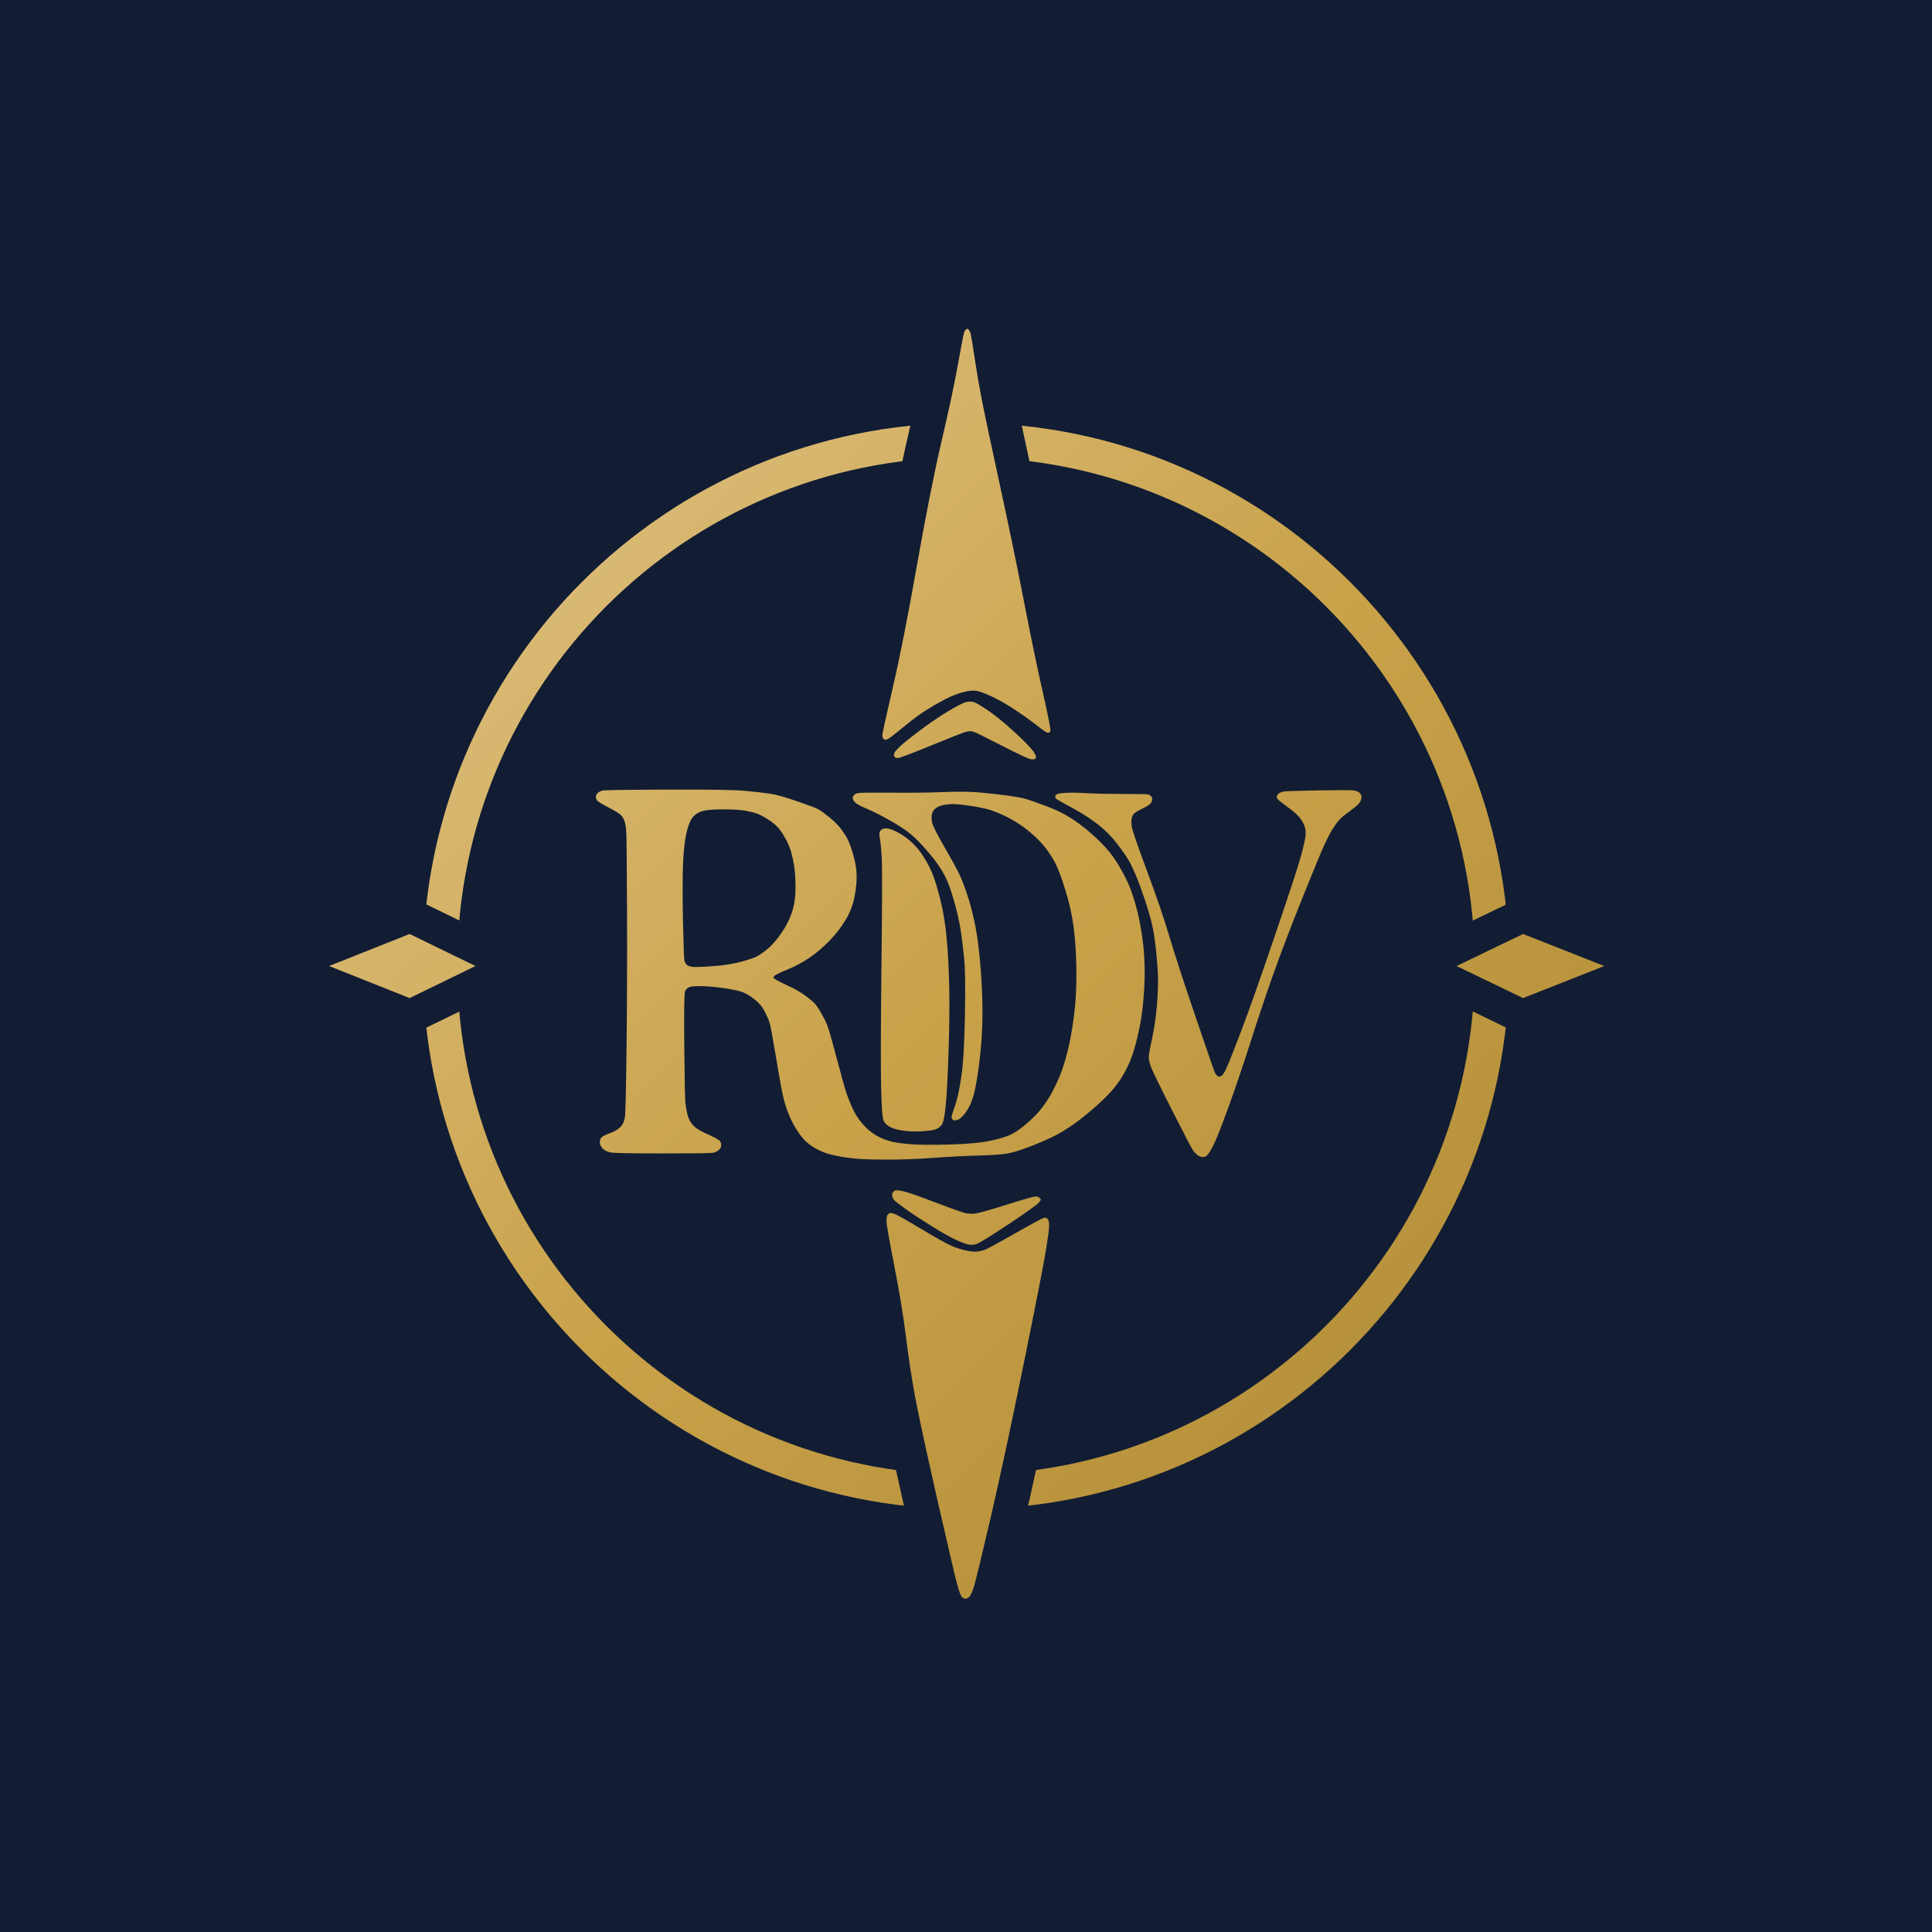
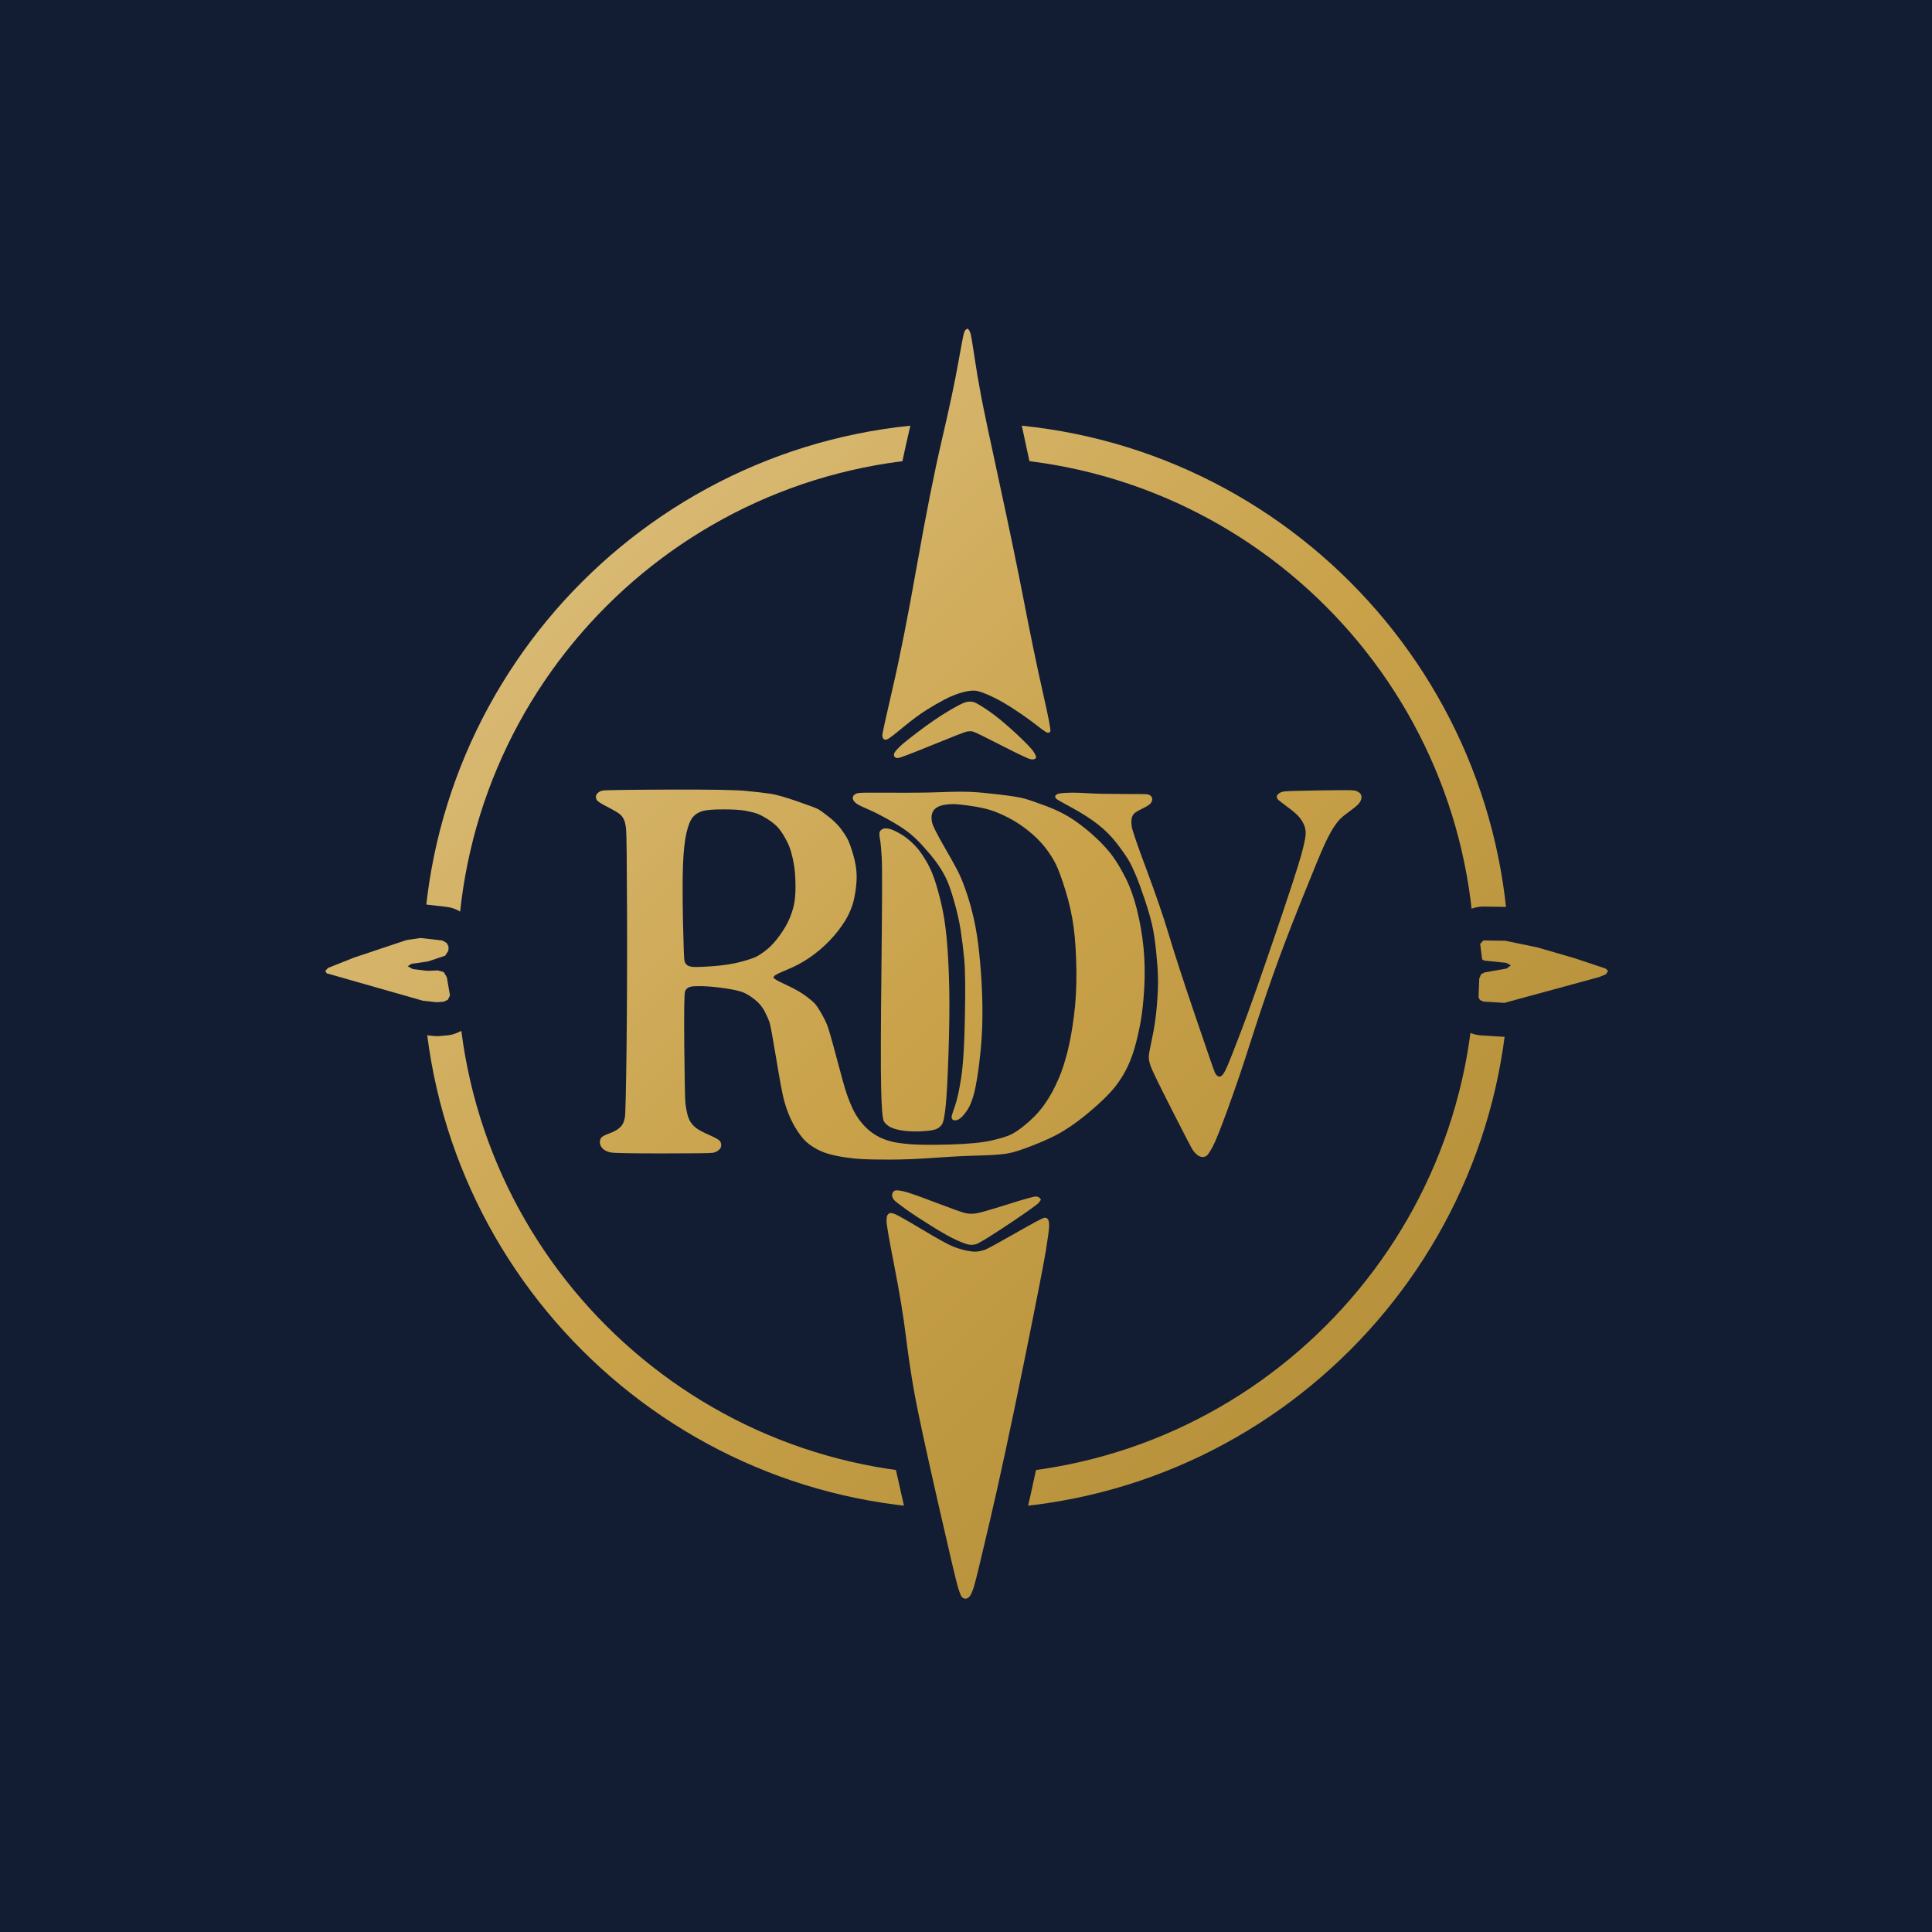
<svg xmlns="http://www.w3.org/2000/svg" viewBox="-33.79 -38.84 313.51 313.51">
  <defs>
    <linearGradient id="gicon" gradientUnits="userSpaceOnUse" x1="6.97" y1="1.92" x2="238.97" y2="233.92">
      <stop offset="0" stop-color="#e6cd96" />
      <stop offset="0.5" stop-color="#c9a24a" />
      <stop offset="1" stop-color="#a8842f" />
    </linearGradient>
    <mask id="micon" maskUnits="userSpaceOnUse" x="6.97" y="1.92" width="232.00" height="232.00">
      <rect x="6.97" y="1.92" width="232.00" height="232.00" fill="#fff" />
      <path d="M111.38 158.15Q110.75 157.94 110.55 158.03Q110.35 158.12 110.21 158.35Q110.07 158.58 110.07 159.33Q110.06 160.08 111.34 166.62Q112.62 173.17 113.21 178.00Q113.81 182.83 114.59 187.21Q115.38 191.58 118.32 204.54Q121.27 217.50 121.68 218.79Q122.08 220.08 122.29 220.30Q122.50 220.52 122.79 220.58Q123.08 220.65 123.45 220.32Q123.82 220.00 124.24 218.67Q124.66 217.33 126.93 207.58Q129.20 197.83 132.33 182.46Q135.45 167.08 135.94 164.00Q136.44 160.92 136.45 160.12Q136.47 159.33 136.27 159.03Q136.07 158.73 135.70 158.76Q135.33 158.79 131.00 161.26Q126.67 163.73 126.08 163.94Q125.50 164.16 124.83 164.25Q124.17 164.33 123.00 164.09Q121.83 163.84 120.62 163.33Q119.42 162.81 115.71 160.59Q112.00 158.37 111.38 158.15Z" fill="#000" stroke="#000" stroke-width="11.0" stroke-linejoin="round" />
      <path d="M111.06 154.73Q110.94 155.00 111.00 155.29Q111.06 155.58 111.28 155.87Q111.50 156.15 113.21 157.38Q114.92 158.60 117.38 160.12Q119.83 161.65 121.25 162.31Q122.67 162.96 123.29 163.10Q123.92 163.24 124.58 163.06Q125.25 162.89 129.88 159.81Q134.50 156.72 134.81 156.28L135.13 155.83L134.94 155.59Q134.75 155.34 134.29 155.32Q133.83 155.30 129.71 156.60Q125.58 157.90 124.62 158.06Q123.67 158.21 122.79 158.00Q121.92 157.78 117.88 156.24Q113.83 154.69 112.79 154.47Q111.75 154.25 111.47 154.35Q111.19 154.45 111.06 154.73Z" fill="#000" stroke="#000" stroke-width="11.0" stroke-linejoin="round" />
      <path d="M134.28 84.19Q134.48 83.92 133.86 83.04Q133.23 82.17 130.87 79.99Q128.50 77.81 126.67 76.54Q124.83 75.28 124.25 75.10Q123.67 74.92 122.96 75.09Q122.25 75.27 120.04 76.59Q117.83 77.92 115.33 79.81Q112.83 81.70 112.18 82.35Q111.52 83.00 111.35 83.33Q111.19 83.67 111.34 83.92Q111.50 84.18 111.92 84.17Q112.33 84.17 117.46 82.07Q122.58 79.97 123.12 79.87Q123.67 79.77 124.08 79.87Q124.50 79.96 128.71 82.12Q132.92 84.28 133.50 84.37Q134.08 84.46 134.28 84.19Z" fill="#000" stroke="#000" stroke-width="11.0" stroke-linejoin="round" />
      <path d="M123.43 14.70L123.24 14.48L123.04 14.58Q122.83 14.68 122.67 15.09Q122.51 15.50 121.69 20.12Q120.87 24.75 119.04 32.58Q117.21 40.42 115.00 52.92Q112.79 65.42 111.08 72.75Q109.38 80.08 109.39 80.50Q109.41 80.92 109.62 81.10Q109.83 81.29 110.25 81.10Q110.67 80.91 112.83 79.12Q115.00 77.34 116.50 76.40Q118.00 75.45 119.50 74.67Q121.00 73.88 122.46 73.49Q123.92 73.10 124.79 73.29Q125.67 73.48 127.25 74.23Q128.83 74.97 130.88 76.32Q132.92 77.67 134.42 78.84Q135.92 80.02 136.20 80.06Q136.48 80.10 136.65 79.84Q136.81 79.58 135.43 73.50Q134.05 67.42 132.42 59.00Q130.79 50.58 128.42 39.67Q126.05 28.75 125.43 25.50Q124.81 22.25 124.34 19.08Q123.87 15.92 123.74 15.42Q123.61 14.92 123.43 14.70Z" fill="#000" stroke="#000" stroke-width="11.0" stroke-linejoin="round" />
-       <path d="M226.54 117.92L213.36 112.72L202.57 117.92L213.36 123.12Z" fill="#000" stroke="#000" stroke-width="11.0" stroke-linejoin="round" />
-       <path d="M19.61 117.92L32.68 112.72L43.37 117.92L32.68 123.12Z" fill="#000" stroke="#000" stroke-width="11.0" stroke-linejoin="round" />
+       <path d="M206.14 122.99L206.35 123.42L206.92 123.69L210.32 123.90L225.71 119.71L226.82 119.25L227.16 118.70L226.75 118.33L221.72 116.65L215.65 114.89L210.47 113.82L206.92 113.77L206.40 114.33L206.72 116.84L207.07 117.04L210.62 117.40L211.38 117.81L210.69 118.33L207.14 118.95L206.56 119.24L206.25 119.96Z" fill="#000" stroke="#000" stroke-width="11.0" stroke-linejoin="round" />
+       <path d="M39.23 122.69L38.72 119.74L38.23 118.91L37.27 118.63L35.57 118.70L33.20 118.42L32.36 117.96L32.98 117.56L35.64 117.18L38.45 116.24L38.97 115.44L39.00 114.78L38.72 114.20L38.01 113.78L34.46 113.37L32.16 113.71L23.66 116.55L19.44 118.23L19.00 118.70L19.22 119.10L34.83 123.55L37.12 123.80L38.23 123.70L38.88 123.40Z" fill="#000" stroke="#000" stroke-width="11.0" stroke-linejoin="round" />
    </mask>
  </defs>
  <rect x="-33.79" y="-38.84" width="313.51" height="313.51" fill="#121d33" />
  <g fill="url(#gicon)">
    <path fill-rule="evenodd" mask="url(#micon)" d="M211.11 117.92A88.14 88.14 0 1 0 34.83 117.92A88.14 88.14 0 1 0 211.11 117.92ZM205.53 117.92A82.56 82.56 0 1 0 40.41 117.92A82.56 82.56 0 1 0 205.53 117.92Z" />
    <path fill-rule="evenodd" d="M111.38 158.15Q110.75 157.94 110.55 158.03Q110.35 158.12 110.21 158.35Q110.07 158.58 110.07 159.33Q110.06 160.08 111.34 166.62Q112.62 173.17 113.21 178.00Q113.81 182.83 114.59 187.21Q115.38 191.58 118.32 204.54Q121.27 217.50 121.68 218.79Q122.08 220.08 122.29 220.30Q122.50 220.52 122.79 220.58Q123.08 220.65 123.45 220.32Q123.82 220.00 124.24 218.67Q124.66 217.33 126.93 207.58Q129.20 197.83 132.33 182.46Q135.45 167.08 135.94 164.00Q136.44 160.92 136.45 160.12Q136.47 159.33 136.27 159.03Q136.07 158.73 135.70 158.76Q135.33 158.79 131.00 161.26Q126.67 163.73 126.08 163.94Q125.50 164.16 124.83 164.25Q124.17 164.33 123.00 164.09Q121.83 163.84 120.62 163.33Q119.42 162.81 115.71 160.59Q112.00 158.37 111.38 158.15Z" />
    <path fill-rule="evenodd" d="M111.06 154.73Q110.94 155.00 111.00 155.29Q111.06 155.58 111.28 155.87Q111.50 156.15 113.21 157.38Q114.92 158.60 117.38 160.12Q119.83 161.65 121.25 162.31Q122.67 162.96 123.29 163.10Q123.92 163.24 124.58 163.06Q125.25 162.89 129.88 159.81Q134.50 156.72 134.81 156.28L135.13 155.83L134.94 155.59Q134.75 155.34 134.29 155.32Q133.83 155.30 129.71 156.60Q125.58 157.90 124.62 158.06Q123.67 158.21 122.79 158.00Q121.92 157.78 117.88 156.24Q113.83 154.69 112.79 154.47Q111.75 154.25 111.47 154.35Q111.19 154.45 111.06 154.73Z" />
    <path fill-rule="evenodd" d="M134.28 84.19Q134.48 83.92 133.86 83.04Q133.23 82.17 130.87 79.99Q128.50 77.81 126.67 76.54Q124.83 75.28 124.25 75.10Q123.67 74.92 122.96 75.09Q122.25 75.27 120.04 76.59Q117.83 77.92 115.33 79.81Q112.83 81.70 112.18 82.35Q111.52 83.00 111.35 83.33Q111.19 83.67 111.34 83.92Q111.50 84.18 111.92 84.17Q112.33 84.17 117.46 82.07Q122.58 79.97 123.12 79.87Q123.67 79.77 124.08 79.87Q124.50 79.96 128.71 82.12Q132.92 84.28 133.50 84.37Q134.08 84.46 134.28 84.19Z" />
    <path fill-rule="evenodd" d="M123.43 14.70L123.24 14.48L123.04 14.58Q122.83 14.68 122.67 15.09Q122.51 15.50 121.69 20.12Q120.87 24.75 119.04 32.58Q117.21 40.42 115.00 52.92Q112.79 65.42 111.08 72.75Q109.38 80.08 109.39 80.50Q109.41 80.92 109.62 81.10Q109.83 81.29 110.25 81.10Q110.67 80.91 112.83 79.12Q115.00 77.34 116.50 76.40Q118.00 75.45 119.50 74.67Q121.00 73.88 122.46 73.49Q123.92 73.10 124.79 73.29Q125.67 73.48 127.25 74.23Q128.83 74.97 130.88 76.32Q132.92 77.67 134.42 78.84Q135.92 80.02 136.20 80.06Q136.48 80.10 136.65 79.84Q136.81 79.58 135.43 73.50Q134.05 67.42 132.42 59.00Q130.79 50.58 128.42 39.67Q126.05 28.75 125.43 25.50Q124.81 22.25 124.34 19.08Q123.87 15.92 123.74 15.42Q123.61 14.92 123.43 14.70Z" />
-     <path fill-rule="evenodd" d="M226.54 117.92L213.36 112.72L202.57 117.92L213.36 123.12Z" />
-     <path fill-rule="evenodd" d="M19.61 117.92L32.68 112.72L43.37 117.92L32.68 123.12Z" />
+     <path fill-rule="evenodd" d="M206.14 122.99L206.35 123.42L206.92 123.69L210.32 123.90L225.71 119.71L226.82 119.25L227.16 118.70L226.75 118.33L221.72 116.65L215.65 114.89L210.47 113.82L206.92 113.77L206.40 114.33L206.72 116.84L207.07 117.04L210.62 117.40L211.38 117.81L210.69 118.33L207.14 118.95L206.56 119.24L206.25 119.96Z" />
+     <path fill-rule="evenodd" d="M39.23 122.69L38.72 119.74L38.23 118.91L37.27 118.63L35.57 118.70L33.20 118.42L32.36 117.96L32.98 117.56L35.64 117.18L38.45 116.24L38.97 115.44L39.00 114.78L38.72 114.20L38.01 113.78L34.46 113.37L32.16 113.71L23.66 116.55L19.44 118.23L19.00 118.70L19.22 119.10L34.83 123.55L37.12 123.80L38.23 123.70L38.88 123.40Z" />
    <path fill-rule="evenodd" d="M110.33 95.62Q109.75 95.53 109.43 95.69Q109.10 95.85 108.97 96.13Q108.84 96.42 109.00 97.29Q109.17 98.17 109.29 100.33Q109.42 102.50 109.25 117.58Q109.08 132.67 109.19 137.58Q109.29 142.50 109.64 143.12Q110.00 143.73 110.79 144.11Q111.58 144.48 112.96 144.66Q114.33 144.83 115.92 144.73Q117.50 144.63 118.08 144.40Q118.66 144.18 119.03 143.67Q119.41 143.17 119.66 140.71Q119.92 138.25 120.12 132.21Q120.33 126.17 120.25 121.75Q120.17 117.33 119.85 113.67Q119.53 110.00 118.78 107.08Q118.04 104.17 117.49 102.88Q116.94 101.58 116.38 100.67Q115.83 99.75 115.27 99.04Q114.70 98.33 113.85 97.58Q113.00 96.83 111.96 96.27Q110.92 95.70 110.33 95.62Z M186.86 89.84Q186.50 89.52 185.96 89.43Q185.42 89.33 180.25 89.42Q175.08 89.50 174.54 89.60Q174.00 89.70 173.71 89.94Q173.43 90.17 173.40 90.38Q173.38 90.58 173.50 90.79Q173.61 90.99 175.06 92.05Q176.50 93.11 177.01 93.72Q177.53 94.33 177.83 95.04Q178.13 95.75 178.08 96.58Q178.04 97.42 177.35 99.96Q176.66 102.50 173.06 113.08Q169.45 123.67 167.62 128.46Q165.79 133.25 165.30 134.33Q164.81 135.42 164.49 135.69Q164.17 135.96 163.87 135.81Q163.56 135.65 163.35 135.20Q163.14 134.75 160.19 126.08Q157.25 117.42 155.93 113.00Q154.61 108.58 152.28 102.33Q149.94 96.08 149.85 95.21Q149.75 94.33 149.87 93.88Q149.99 93.42 150.29 93.14Q150.58 92.86 151.66 92.34Q152.74 91.81 152.98 91.45Q153.21 91.08 153.18 90.79Q153.15 90.50 152.95 90.31Q152.75 90.13 152.46 90.06Q152.17 90.00 148.42 90.00Q144.67 90.00 142.71 89.88Q140.75 89.75 139.38 89.81Q138.00 89.86 137.71 90.06Q137.43 90.25 137.43 90.42Q137.43 90.58 137.59 90.76Q137.75 90.94 140.17 92.24Q142.58 93.54 144.37 94.94Q146.16 96.33 147.52 98.12Q148.88 99.92 149.40 100.83Q149.92 101.75 150.52 103.17Q151.12 104.58 151.93 107.00Q152.74 109.42 153.14 111.12Q153.54 112.83 153.81 115.46Q154.08 118.08 154.12 119.79Q154.17 121.50 153.94 124.33Q153.70 127.17 153.17 129.62Q152.63 132.08 152.62 132.67Q152.62 133.25 152.93 134.17Q153.24 135.08 156.37 141.25Q159.50 147.42 159.83 147.88Q160.17 148.33 160.54 148.61Q160.92 148.88 161.29 148.91Q161.67 148.94 161.99 148.72Q162.31 148.50 163.01 147.21Q163.70 145.92 165.53 140.88Q167.36 135.83 169.08 130.42Q170.81 125.00 172.68 119.67Q174.56 114.33 177.47 107.08Q180.38 99.83 181.16 98.17Q181.94 96.50 182.52 95.58Q183.11 94.67 183.56 94.18Q184.00 93.69 185.17 92.85Q186.33 92.00 186.69 91.58Q187.05 91.17 187.13 90.67Q187.21 90.17 186.86 89.84Z M63.22 89.83Q62.94 90.08 62.91 90.42Q62.89 90.75 63.11 91.05Q63.33 91.35 64.88 92.15Q66.42 92.95 66.83 93.31Q67.25 93.67 67.48 94.21Q67.71 94.75 67.81 95.75Q67.92 96.75 67.96 108.92Q68.00 121.08 67.88 131.42Q67.75 141.75 67.61 142.50Q67.46 143.25 67.19 143.67Q66.91 144.08 66.45 144.41Q66.00 144.74 65.04 145.10Q64.08 145.45 63.82 145.73Q63.56 146.00 63.55 146.54Q63.55 147.08 64.02 147.55Q64.50 148.02 65.38 148.18Q66.25 148.33 73.79 148.33Q81.33 148.33 81.88 148.23Q82.42 148.13 82.81 147.81Q83.21 147.50 83.24 147.08Q83.27 146.67 83.05 146.34Q82.83 146.02 81.33 145.35Q79.83 144.69 79.25 144.26Q78.67 143.83 78.31 143.29Q77.95 142.75 77.75 141.96Q77.56 141.17 77.44 140.25Q77.33 139.33 77.25 130.92Q77.17 122.50 77.38 122.01Q77.59 121.52 78.09 121.33Q78.58 121.14 80.29 121.19Q82.00 121.25 83.96 121.55Q85.92 121.84 86.79 122.19Q87.67 122.55 88.69 123.36Q89.72 124.17 90.30 125.29Q90.87 126.42 91.10 127.12Q91.32 127.83 92.18 133.00Q93.03 138.17 93.42 139.62Q93.81 141.08 94.33 142.29Q94.85 143.50 95.52 144.54Q96.19 145.58 96.80 146.21Q97.42 146.84 98.42 147.44Q99.42 148.03 100.54 148.37Q101.67 148.70 103.17 148.94Q104.67 149.17 106.04 149.25Q107.42 149.33 110.62 149.33Q113.83 149.33 117.83 149.04Q121.83 148.75 125.08 148.67Q128.33 148.58 129.75 148.33Q131.17 148.08 133.92 146.99Q136.67 145.90 138.25 144.99Q139.83 144.07 141.33 142.93Q142.83 141.78 144.42 140.35Q146.00 138.92 147.00 137.71Q148.00 136.50 148.85 134.92Q149.69 133.33 150.25 131.46Q150.81 129.58 151.25 127.25Q151.69 124.92 151.89 121.50Q152.08 118.08 151.77 114.92Q151.45 111.75 150.70 108.75Q149.94 105.75 148.86 103.62Q147.78 101.50 146.78 100.12Q145.79 98.75 144.14 97.19Q142.50 95.63 140.54 94.28Q138.58 92.94 136.08 92.00Q133.58 91.06 132.46 90.75Q131.33 90.44 128.46 90.10Q125.58 89.75 123.83 89.67Q122.08 89.58 118.75 89.71Q115.42 89.83 110.62 89.79Q105.83 89.75 105.42 89.86Q105.00 89.96 104.78 90.19Q104.56 90.42 104.60 90.75Q104.65 91.08 105.03 91.43Q105.42 91.78 106.92 92.42Q108.42 93.06 110.33 94.13Q112.25 95.19 113.46 96.10Q114.67 97.00 115.98 98.46Q117.30 99.92 118.13 101.04Q118.96 102.17 119.62 103.46Q120.29 104.75 121.03 107.38Q121.78 110.00 122.11 112.17Q122.44 114.33 122.68 116.83Q122.92 119.33 122.79 126.08Q122.67 132.83 122.19 136.00Q121.70 139.17 121.16 140.67Q120.62 142.17 120.63 142.42Q120.64 142.67 120.79 142.84Q120.94 143.02 121.43 142.93Q121.92 142.84 122.51 142.17Q123.11 141.50 123.53 140.67Q123.94 139.83 124.24 138.71Q124.54 137.58 124.81 135.88Q125.09 134.17 125.34 131.62Q125.58 129.08 125.62 126.75Q125.67 124.42 125.54 121.58Q125.42 118.75 125.10 115.75Q124.79 112.75 124.27 110.42Q123.75 108.08 123.13 106.25Q122.52 104.42 121.97 103.21Q121.42 102.00 119.52 98.71Q117.62 95.42 117.46 94.62Q117.30 93.83 117.43 93.29Q117.56 92.75 117.94 92.41Q118.33 92.06 118.92 91.89Q119.50 91.72 120.38 91.65Q121.25 91.58 123.42 91.89Q125.58 92.19 126.96 92.62Q128.33 93.06 129.96 93.91Q131.58 94.76 133.12 96.00Q134.67 97.25 135.73 98.58Q136.79 99.92 137.49 101.29Q138.19 102.67 139.11 105.67Q140.04 108.67 140.44 111.67Q140.83 114.67 140.88 118.71Q140.92 122.75 140.47 126.12Q140.03 129.50 139.42 131.88Q138.81 134.25 138.17 135.79Q137.52 137.33 136.95 138.38Q136.38 139.42 135.67 140.42Q134.95 141.42 134.14 142.25Q133.33 143.08 132.29 143.92Q131.25 144.75 130.33 145.23Q129.42 145.70 127.12 146.23Q124.83 146.75 120.42 146.88Q116.00 147.00 114.04 146.84Q112.08 146.68 111.12 146.46Q110.17 146.24 109.33 145.88Q108.50 145.53 107.62 144.89Q106.75 144.25 105.94 143.25Q105.13 142.25 104.58 141.08Q104.04 139.92 103.61 138.67Q103.18 137.42 101.98 132.88Q100.78 128.33 100.42 127.46Q100.06 126.58 99.46 125.54Q98.86 124.50 98.47 124.06Q98.08 123.61 96.92 122.75Q95.75 121.89 94.04 121.10Q92.33 120.31 92.01 120.06L91.69 119.81L91.84 119.56Q92.00 119.30 93.96 118.50Q95.92 117.70 97.62 116.53Q99.33 115.35 100.83 113.80Q102.32 112.25 103.39 110.50Q104.46 108.75 104.86 106.75Q105.25 104.75 105.22 103.21Q105.19 101.67 104.67 99.88Q104.15 98.08 103.75 97.33Q103.36 96.58 102.68 95.67Q102.00 94.75 100.75 93.75Q99.50 92.76 99.00 92.48Q98.50 92.20 95.58 91.19Q92.67 90.18 91.21 89.96Q89.75 89.74 87.21 89.50Q84.67 89.25 74.54 89.29Q64.42 89.33 63.96 89.45Q63.50 89.57 63.22 89.83Z M89.04 93.18Q89.75 93.44 90.75 94.07Q91.75 94.70 92.37 95.35Q92.98 96.00 93.63 97.17Q94.29 98.33 94.59 99.42Q94.89 100.50 95.07 101.62Q95.25 102.75 95.29 104.42Q95.33 106.08 95.16 107.33Q94.99 108.58 94.42 110.00Q93.85 111.42 92.76 112.92Q91.67 114.42 90.75 115.16Q89.83 115.91 89.12 116.31Q88.42 116.70 86.46 117.23Q84.50 117.76 81.79 117.95Q79.08 118.14 78.50 118.05Q77.92 117.96 77.66 117.73Q77.40 117.50 77.28 117.08Q77.17 116.67 77.04 110.71Q76.92 104.75 77.04 101.50Q77.17 98.25 77.59 96.38Q78.02 94.50 78.63 93.77Q79.25 93.05 80.21 92.77Q81.17 92.50 83.54 92.50Q85.92 92.50 87.12 92.71Q88.33 92.93 89.04 93.18Z" />
  </g>
</svg>
